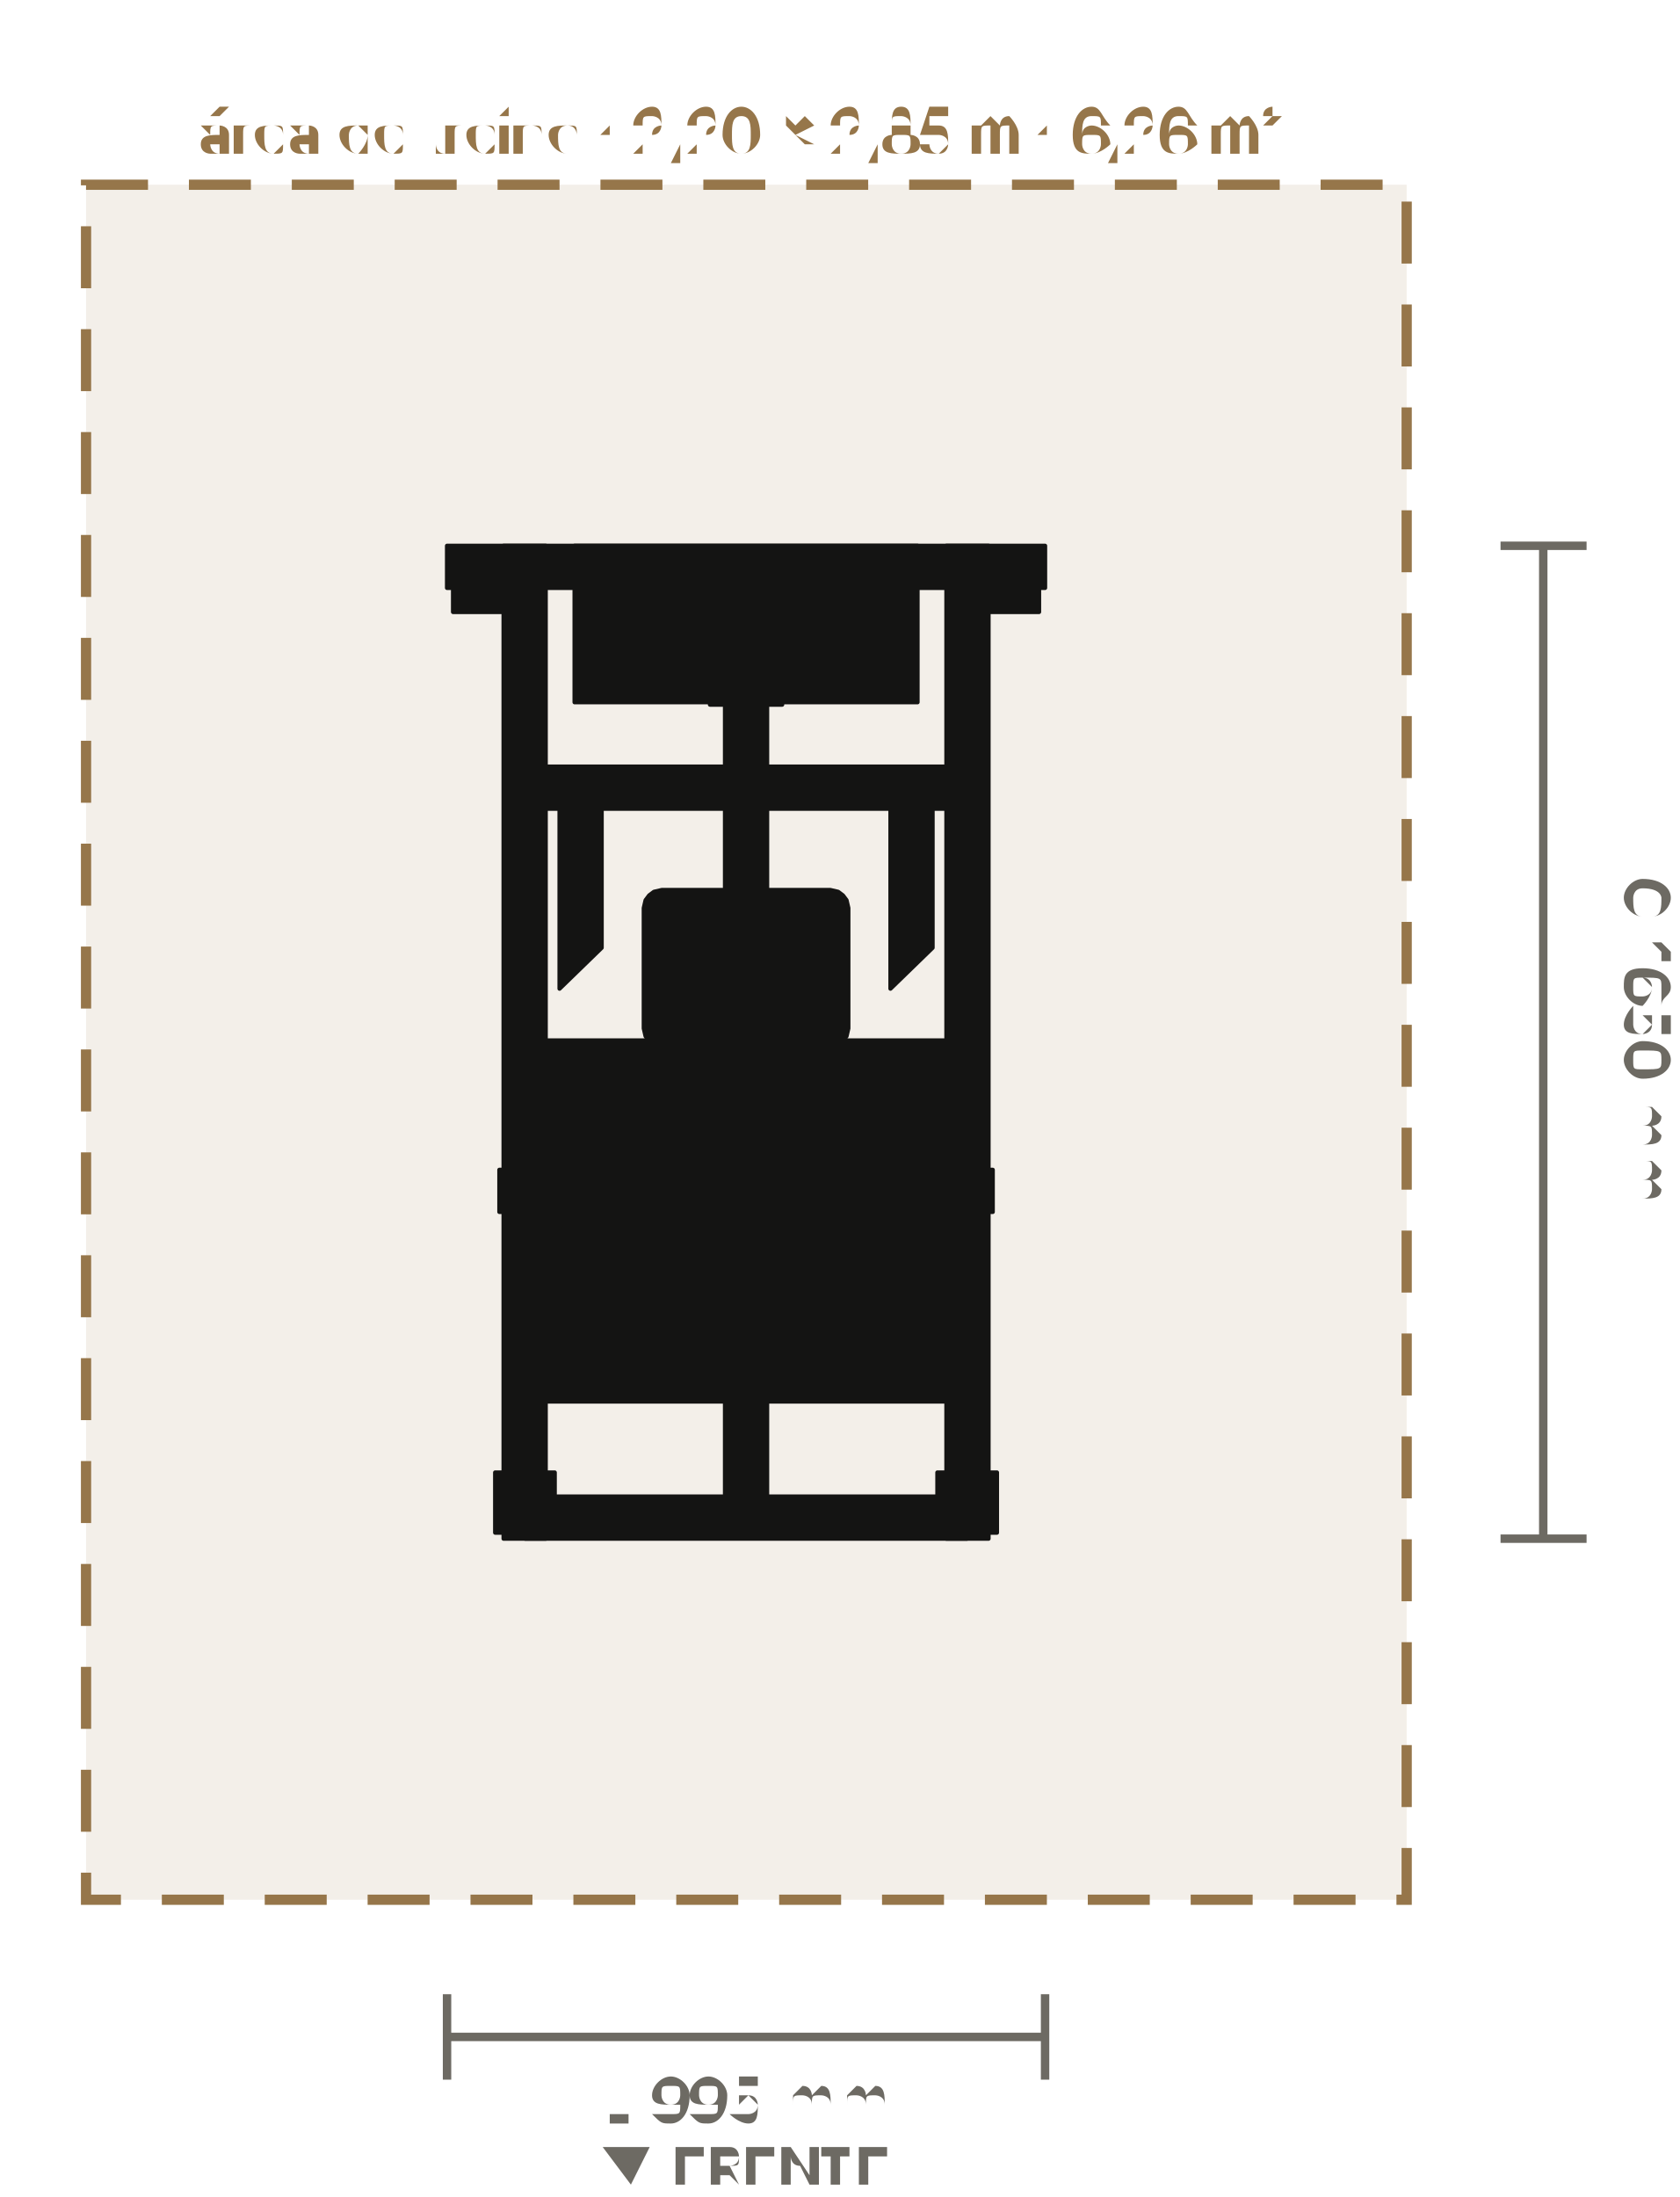
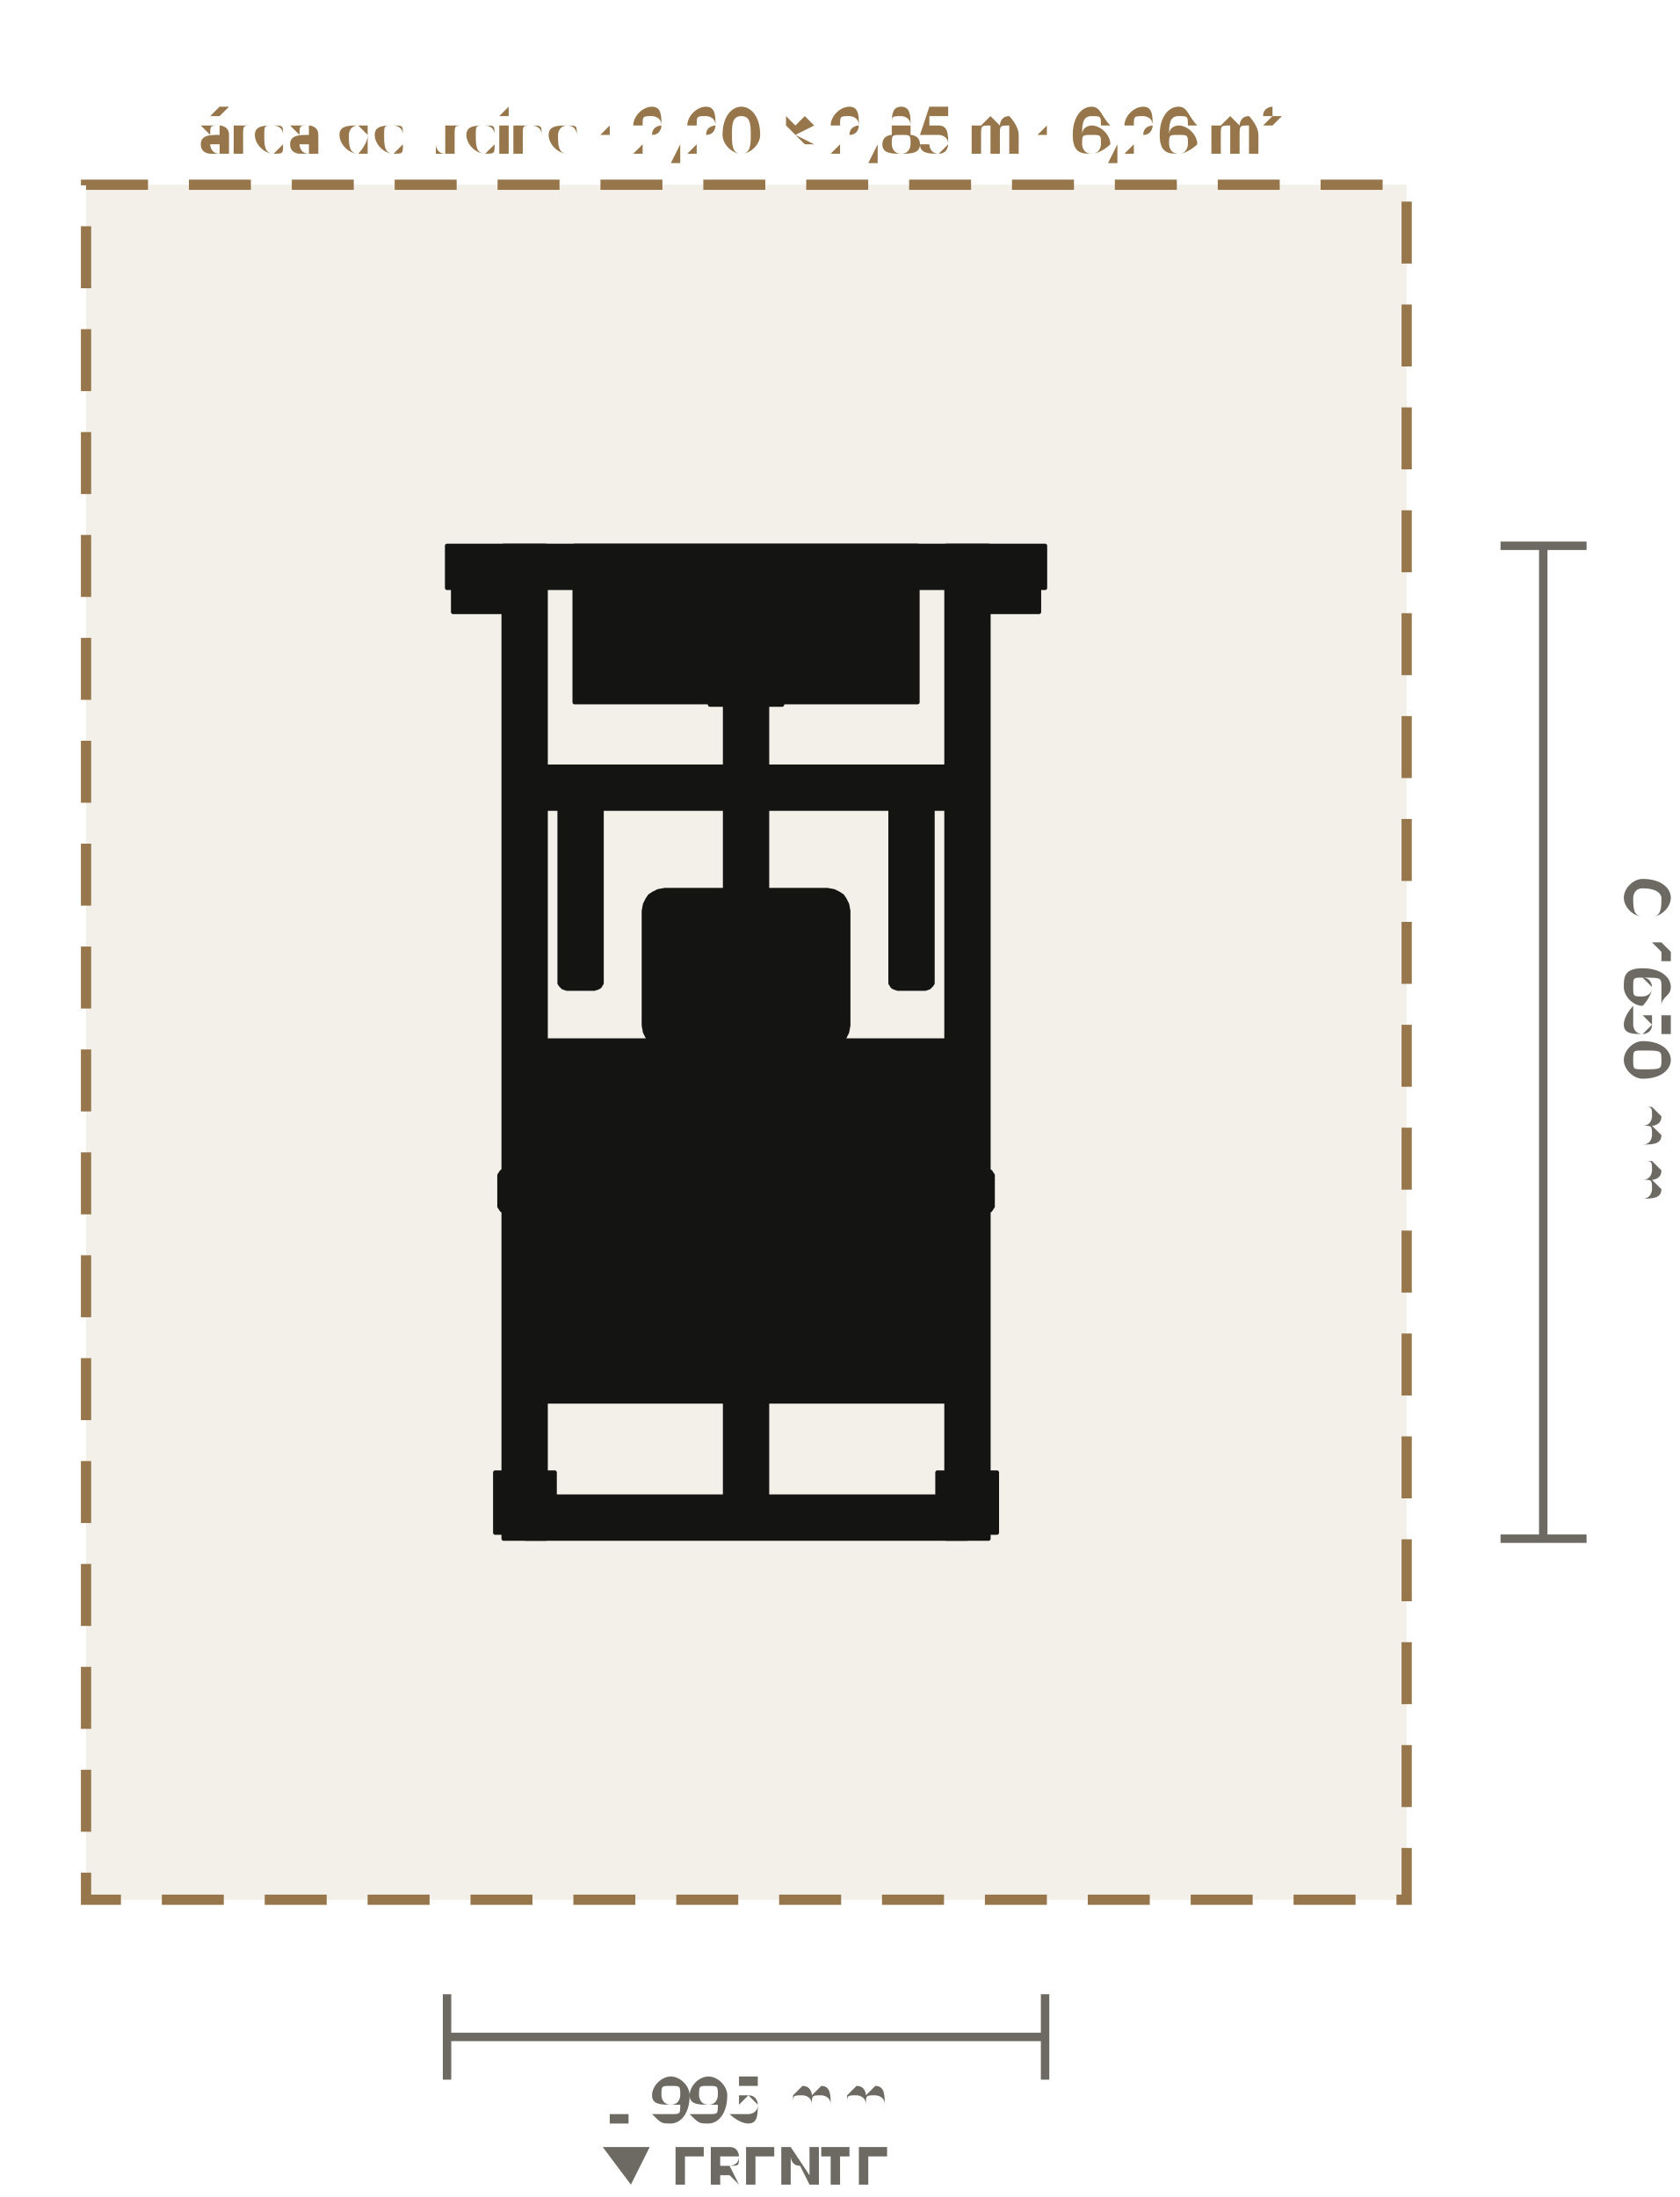
<svg xmlns="http://www.w3.org/2000/svg" viewBox="-1.24 -1.732 2.791 3.651" role="img" aria-label="Planta do Quadril e Glúteos Máquina (LD-B011): 995 × 1650 mm, com 60 cm de área de treino em volta" data-equipment="LD-B011" data-unit="m">
  <rect class="eq-zone" x="-1.097" y="-1.425" width="2.195" height="2.85" style="fill:#96764a;fill-opacity:.12;stroke:#96764a;stroke-width:0.017;stroke-dasharray:0.103 0.068" />
  <text class="eq-zone-label" x="0" y="-1.476" style="font-family:Barlow,Inter,Arial,sans-serif;font-size:0.098px;fill:#96764a;text-anchor:middle">área de treino · 2,20 × 2,85 m · 6,26 m²</text>
  <g class="eq-parts">
    <polygon class="eq-part" points="-0.403,-0.825 -0.333,-0.825 -0.333,0.825 -0.403,0.825" style="fill:#141413;stroke:#141413;stroke-width:0.007;stroke-linejoin:round" />
    <polygon class="eq-part" points="-0.487,-0.815 -0.388,-0.815 -0.388,-0.715 -0.487,-0.715" style="fill:#141413;stroke:#141413;stroke-width:0.007;stroke-linejoin:round" />
    <polygon class="eq-part" points="-0.417,0.715 -0.318,0.715 -0.318,0.815 -0.417,0.815" style="fill:#141413;stroke:#141413;stroke-width:0.007;stroke-linejoin:round" />
    <polygon class="eq-part" points="0.333,-0.825 0.403,-0.825 0.403,0.825 0.333,0.825" style="fill:#141413;stroke:#141413;stroke-width:0.007;stroke-linejoin:round" />
    <polygon class="eq-part" points="0.388,-0.815 0.487,-0.815 0.487,-0.715 0.388,-0.715" style="fill:#141413;stroke:#141413;stroke-width:0.007;stroke-linejoin:round" />
    <polygon class="eq-part" points="0.318,0.715 0.417,0.715 0.417,0.815 0.318,0.815" style="fill:#141413;stroke:#141413;stroke-width:0.007;stroke-linejoin:round" />
    <polygon class="eq-part" points="-0.497,-0.825 0.497,-0.825 0.497,-0.755 -0.497,-0.755" style="fill:#141413;stroke:#141413;stroke-width:0.007;stroke-linejoin:round" />
    <polygon class="eq-part" points="-0.367,0.755 0.367,0.755 0.367,0.825 -0.367,0.825" style="fill:#141413;stroke:#141413;stroke-width:0.007;stroke-linejoin:round" />
    <polygon class="eq-part" points="-0.035,-0.79 0.035,-0.79 0.035,0.79 -0.035,0.79" style="fill:#141413;stroke:#141413;stroke-width:0.007;stroke-linejoin:round" />
-     <polygon class="eq-part" points="-0.205,-0.735 -0.135,-0.735 -0.135,-0.665 -0.205,-0.665" style="fill:#141413;stroke:#141413;stroke-width:0.007;stroke-linejoin:round" />
-     <polygon class="eq-part" points="0.135,-0.735 0.205,-0.735 0.205,-0.665 0.135,-0.665" style="fill:#141413;stroke:#141413;stroke-width:0.007;stroke-linejoin:round" />
+     <polygon class="eq-part" points="-0.205,-0.723 -0.205,-0.726 -0.203,-0.729 -0.202,-0.732 -0.199,-0.733 -0.196,-0.735 -0.193,-0.735 -0.147,-0.735 -0.144,-0.735 -0.141,-0.733 -0.139,-0.732 -0.137,-0.729 -0.135,-0.726 -0.135,-0.723 -0.135,-0.677 -0.135,-0.674 -0.137,-0.671 -0.139,-0.668 -0.141,-0.667 -0.144,-0.665 -0.147,-0.665 -0.193,-0.665 -0.196,-0.665 -0.199,-0.667 -0.202,-0.668 -0.203,-0.671 -0.205,-0.674 -0.205,-0.677" style="fill:#141413;stroke:#141413;stroke-width:0.007;stroke-linejoin:round" />
+     <polygon class="eq-part" points="0.135,-0.723 0.135,-0.726 0.137,-0.729 0.139,-0.732 0.141,-0.733 0.144,-0.735 0.147,-0.735 0.193,-0.735 0.196,-0.735 0.199,-0.733 0.202,-0.732 0.203,-0.729 0.205,-0.726 0.205,-0.723 0.205,-0.677 0.205,-0.674 0.203,-0.671 0.202,-0.668 0.199,-0.667 0.196,-0.665 0.193,-0.665 0.147,-0.665 0.144,-0.665 0.141,-0.667 0.139,-0.668 0.137,-0.671 0.135,-0.674 0.135,-0.677" style="fill:#141413;stroke:#141413;stroke-width:0.007;stroke-linejoin:round" />
    <polygon class="eq-part" points="-0.285,-0.825 0.285,-0.825 0.285,-0.565 -0.285,-0.565" style="fill:#141413;stroke:#141413;stroke-width:0.007;stroke-linejoin:round" />
    <polygon class="eq-part" points="-0.06,-0.565 0.06,-0.565 0.06,-0.561 -0.06,-0.561" style="fill:#141413;stroke:#141413;stroke-width:0.007;stroke-linejoin:round" />
-     <polygon class="eq-part" points="-0.09,-0.7 -0.089,-0.704 -0.087,-0.707 -0.084,-0.709 -0.08,-0.71 -0.076,-0.709 -0.073,-0.707 -0.071,-0.704 -0.07,-0.7 -0.071,-0.696 -0.073,-0.693 -0.076,-0.691 -0.08,-0.69 -0.084,-0.691 -0.087,-0.693 -0.089,-0.696" style="fill:#141413;stroke:#141413;stroke-width:0.007;stroke-linejoin:round" />
-     <polygon class="eq-part" points="0.07,-0.7 0.071,-0.704 0.073,-0.707 0.076,-0.709 0.08,-0.71 0.084,-0.709 0.087,-0.707 0.089,-0.704 0.09,-0.7 0.089,-0.696 0.087,-0.693 0.084,-0.691 0.08,-0.69 0.076,-0.691 0.073,-0.693 0.071,-0.696" style="fill:#141413;stroke:#141413;stroke-width:0.007;stroke-linejoin:round" />
+     <polygon class="eq-part" points="-0.09,-0.7 -0.09,-0.703 -0.089,-0.705 -0.087,-0.707 -0.085,-0.709 -0.083,-0.71 -0.08,-0.71 -0.077,-0.71 -0.075,-0.709 -0.073,-0.707 -0.071,-0.705 -0.07,-0.703 -0.07,-0.7 -0.07,-0.697 -0.071,-0.695 -0.073,-0.693 -0.075,-0.691 -0.077,-0.69 -0.08,-0.69 -0.083,-0.69 -0.085,-0.691 -0.087,-0.693 -0.089,-0.695 -0.09,-0.697" style="fill:#141413;stroke:#141413;stroke-width:0.007;stroke-linejoin:round" />
+     <polygon class="eq-part" points="0.07,-0.7 0.07,-0.703 0.071,-0.705 0.073,-0.707 0.075,-0.709 0.077,-0.71 0.08,-0.71 0.083,-0.71 0.085,-0.709 0.087,-0.707 0.089,-0.705 0.09,-0.703 0.09,-0.7 0.09,-0.697 0.089,-0.695 0.087,-0.693 0.085,-0.691 0.083,-0.69 0.08,-0.69 0.077,-0.69 0.075,-0.691 0.073,-0.693 0.071,-0.695 0.07,-0.697" style="fill:#141413;stroke:#141413;stroke-width:0.007;stroke-linejoin:round" />
    <polygon class="eq-part" points="-0.13,-0.78 0.13,-0.78 0.13,-0.62 -0.13,-0.62" style="fill:#141413;stroke:#141413;stroke-width:0.007;stroke-linejoin:round" />
    <polygon class="eq-part" points="-0.13,-0.78 0.13,-0.78 0.13,-0.62 -0.13,-0.62" style="fill:#141413;stroke:#141413;stroke-width:0.007;stroke-linejoin:round" />
-     <polygon class="eq-part" points="-0.004,-0.7 -0.004,-0.702 -0.003,-0.703 -0.002,-0.704 0,-0.704 0.002,-0.704 0.003,-0.703 0.004,-0.702 0.004,-0.7 0.004,-0.699 0.003,-0.697 0.002,-0.696 0,-0.696 -0.002,-0.696 -0.003,-0.697 -0.004,-0.699" style="fill:#141413;stroke:#141413;stroke-width:0.007;stroke-linejoin:round" />
+     <polygon class="eq-part" points="-0.004,-0.7 -0.004,-0.701 -0.004,-0.702 -0.003,-0.703 -0.002,-0.704 -0.001,-0.704 0,-0.704 0.001,-0.704 0.002,-0.704 0.003,-0.703 0.004,-0.702 0.004,-0.701 0.004,-0.7 0.004,-0.699 0.004,-0.698 0.003,-0.697 0.002,-0.697 0.001,-0.696 0,-0.696 -0.001,-0.696 -0.002,-0.697 -0.003,-0.697 -0.004,-0.698 -0.004,-0.699" style="fill:#141413;stroke:#141413;stroke-width:0.007;stroke-linejoin:round" />
    <polygon class="eq-part" points="-0.12,-0.765 0.12,-0.765 0.12,-0.635 -0.12,-0.635" style="fill:#141413;stroke:#141413;stroke-width:0.007;stroke-linejoin:round" />
    <polygon class="eq-part" points="-0.12,-0.765 0.12,-0.765 0.12,-0.635 -0.12,-0.635" style="fill:#141413;stroke:#141413;stroke-width:0.007;stroke-linejoin:round" />
    <polygon class="eq-part" points="-0.12,-0.765 0.12,-0.765 0.12,-0.635 -0.12,-0.635" style="fill:#141413;stroke:#141413;stroke-width:0.007;stroke-linejoin:round" />
    <polygon class="eq-part" points="-0.12,-0.765 0.12,-0.765 0.12,-0.635 -0.12,-0.635" style="fill:#141413;stroke:#141413;stroke-width:0.007;stroke-linejoin:round" />
    <polygon class="eq-part" points="-0.12,-0.765 0.12,-0.765 0.12,-0.635 -0.12,-0.635" style="fill:#141413;stroke:#141413;stroke-width:0.007;stroke-linejoin:round" />
    <polygon class="eq-part" points="-0.12,-0.765 0.12,-0.765 0.12,-0.635 -0.12,-0.635" style="fill:#141413;stroke:#141413;stroke-width:0.007;stroke-linejoin:round" />
    <polygon class="eq-part" points="-0.12,-0.765 0.12,-0.765 0.12,-0.635 -0.12,-0.635" style="fill:#141413;stroke:#141413;stroke-width:0.007;stroke-linejoin:round" />
    <polygon class="eq-part" points="-0.12,-0.765 0.12,-0.765 0.12,-0.635 -0.12,-0.635" style="fill:#141413;stroke:#141413;stroke-width:0.007;stroke-linejoin:round" />
    <polygon class="eq-part" points="-0.12,-0.765 0.12,-0.765 0.12,-0.635 -0.12,-0.635" style="fill:#141413;stroke:#141413;stroke-width:0.007;stroke-linejoin:round" />
    <polygon class="eq-part" points="-0.12,-0.765 0.12,-0.765 0.12,-0.635 -0.12,-0.635" style="fill:#141413;stroke:#141413;stroke-width:0.007;stroke-linejoin:round" />
    <polygon class="eq-part" points="-0.12,-0.765 0.12,-0.765 0.12,-0.635 -0.12,-0.635" style="fill:#141413;stroke:#141413;stroke-width:0.007;stroke-linejoin:round" />
    <polygon class="eq-part" points="-0.12,-0.765 0.12,-0.765 0.12,-0.635 -0.12,-0.635" style="fill:#141413;stroke:#141413;stroke-width:0.007;stroke-linejoin:round" />
    <polygon class="eq-part" points="-0.12,-0.765 0.12,-0.765 0.12,-0.635 -0.12,-0.635" style="fill:#141413;stroke:#141413;stroke-width:0.007;stroke-linejoin:round" />
    <polygon class="eq-part" points="-0.12,-0.765 0.12,-0.765 0.12,-0.635 -0.12,-0.635" style="fill:#141413;stroke:#141413;stroke-width:0.007;stroke-linejoin:round" />
    <polygon class="eq-part" points="-0.12,-0.765 0.12,-0.765 0.12,-0.635 -0.12,-0.635" style="fill:#141413;stroke:#141413;stroke-width:0.007;stroke-linejoin:round" />
-     <polygon class="eq-part" points="-0.006,-0.7 -0.005,-0.702 -0.004,-0.704 -0.002,-0.706 0,-0.706 0.002,-0.706 0.004,-0.704 0.005,-0.702 0.006,-0.7 0.005,-0.698 0.004,-0.696 0.002,-0.695 0,-0.694 -0.002,-0.695 -0.004,-0.696 -0.005,-0.698" style="fill:#141413;stroke:#141413;stroke-width:0.007;stroke-linejoin:round" />
+     <polygon class="eq-part" points="-0.006,-0.7 -0.006,-0.702 -0.005,-0.703 -0.004,-0.704 -0.003,-0.705 -0.002,-0.706 0,-0.706 0.002,-0.706 0.003,-0.705 0.004,-0.704 0.005,-0.703 0.006,-0.702 0.006,-0.7 0.006,-0.698 0.005,-0.697 0.004,-0.696 0.003,-0.695 0.002,-0.694 0,-0.694 -0.002,-0.694 -0.003,-0.695 -0.004,-0.696 -0.005,-0.697 -0.006,-0.698" style="fill:#141413;stroke:#141413;stroke-width:0.007;stroke-linejoin:round" />
    <polygon class="eq-part" points="-0.006,-0.655 0.006,-0.655 0.006,-0.585 -0.006,-0.585" style="fill:#141413;stroke:#141413;stroke-width:0.007;stroke-linejoin:round" />
    <polygon class="eq-part" points="-0.008,-0.665 -0.008,-0.735 -0.006,-0.743 0,-0.745 0.006,-0.743 0.008,-0.737 0.008,-0.735 0.008,-0.665 0.006,-0.657 0,-0.655 -0.006,-0.657 -0.008,-0.663" style="fill:#141413;stroke:#141413;stroke-width:0.007;stroke-linejoin:round" />
-     <polygon class="eq-part" points="-0.015,-0.706 0.015,-0.715 0.015,-0.694 -0.015,-0.685" style="fill:#141413;stroke:#141413;stroke-width:0.007;stroke-linejoin:round" />
+     <polygon class="eq-part" points="-0.015,-0.708 0.015,-0.715 0.015,-0.693 -0.015,-0.685" style="fill:#141413;stroke:#141413;stroke-width:0.007;stroke-linejoin:round" />
    <polygon class="eq-part" points="-0.15,-0.786 0.15,-0.786 0.15,-0.774 -0.15,-0.774" style="fill:#141413;stroke:#141413;stroke-width:0.007;stroke-linejoin:round" />
    <polygon class="eq-part" points="-0.36,0.597 -0.36,-0.003 0.36,-0.003 0.36,0.597" style="fill:#141413;stroke:#141413;stroke-width:0.007;stroke-linejoin:round" />
-     <polygon class="eq-part" points="-0.04,0.284 -0.04,0.21 0.04,0.207 0.04,0.21 0.04,0.284 -0.04,0.287" style="fill:#141413;stroke:#141413;stroke-width:0.007;stroke-linejoin:round" />
-     <polygon class="eq-part" points="-0.33,0.327 -0.33,0.277 -0.27,0.217 -0.27,0.267" style="fill:#141413;stroke:#141413;stroke-width:0.007;stroke-linejoin:round" />
-     <polygon class="eq-part" points="0.27,0.327 0.27,0.277 0.33,0.217 0.33,0.267" style="fill:#141413;stroke:#141413;stroke-width:0.007;stroke-linejoin:round" />
+     <polygon class="eq-part" points="-0.04,0.282 -0.04,0.212 0.04,0.207 0.04,0.212 0.04,0.282 -0.04,0.287" style="fill:#141413;stroke:#141413;stroke-width:0.007;stroke-linejoin:round" />
+     <polygon class="eq-part" points="-0.33,0.229 -0.33,0.226 -0.328,0.223 -0.327,0.221 -0.324,0.219 -0.321,0.217 -0.318,0.217 -0.282,0.217 -0.279,0.217 -0.276,0.219 -0.274,0.221 -0.272,0.223 -0.27,0.226 -0.27,0.229 -0.27,0.315 -0.27,0.318 -0.272,0.321 -0.274,0.323 -0.276,0.325 -0.279,0.327 -0.282,0.327 -0.318,0.327 -0.321,0.327 -0.324,0.325 -0.327,0.323 -0.328,0.321 -0.33,0.318 -0.33,0.315" style="fill:#141413;stroke:#141413;stroke-width:0.007;stroke-linejoin:round" />
+     <polygon class="eq-part" points="0.27,0.229 0.27,0.226 0.272,0.223 0.274,0.221 0.276,0.219 0.279,0.217 0.282,0.217 0.318,0.217 0.321,0.217 0.324,0.219 0.327,0.221 0.328,0.223 0.33,0.226 0.33,0.229 0.33,0.315 0.33,0.318 0.328,0.321 0.327,0.323 0.324,0.325 0.321,0.327 0.318,0.327 0.282,0.327 0.279,0.327 0.276,0.325 0.274,0.323 0.272,0.321 0.27,0.318 0.27,0.315" style="fill:#141413;stroke:#141413;stroke-width:0.007;stroke-linejoin:round" />
    <polygon class="eq-part" points="-0.3,0.225 0.3,0.225 0.3,0.27 -0.3,0.27" style="fill:#141413;stroke:#141413;stroke-width:0.007;stroke-linejoin:round" />
    <polygon class="eq-part" points="-0.3,0.267 0.3,0.267 0.3,0.327 -0.3,0.327" style="fill:#141413;stroke:#141413;stroke-width:0.007;stroke-linejoin:round" />
    <polygon class="eq-part" points="-0.18,0.437 -0.18,0.157 0.18,0.157 0.18,0.437" style="fill:#141413;stroke:#141413;stroke-width:0.007;stroke-linejoin:round" />
-     <polygon class="eq-part" points="-0.41,0.282 -0.41,0.212 -0.34,0.212 -0.34,0.282" style="fill:#141413;stroke:#141413;stroke-width:0.007;stroke-linejoin:round" />
-     <polygon class="eq-part" points="0.34,0.282 0.34,0.212 0.41,0.212 0.41,0.282" style="fill:#141413;stroke:#141413;stroke-width:0.007;stroke-linejoin:round" />
+     <polygon class="eq-part" points="-0.41,0.224 -0.41,0.221 -0.408,0.218 -0.406,0.215 -0.404,0.214 -0.401,0.212 -0.398,0.212 -0.352,0.212 -0.349,0.212 -0.346,0.214 -0.344,0.215 -0.342,0.218 -0.34,0.221 -0.34,0.224 -0.34,0.27 -0.34,0.273 -0.342,0.276 -0.344,0.279 -0.346,0.28 -0.349,0.282 -0.352,0.282 -0.398,0.282 -0.401,0.282 -0.404,0.28 -0.406,0.279 -0.408,0.276 -0.41,0.273 -0.41,0.27" style="fill:#141413;stroke:#141413;stroke-width:0.007;stroke-linejoin:round" />
+     <polygon class="eq-part" points="0.34,0.224 0.34,0.221 0.342,0.218 0.344,0.215 0.346,0.214 0.349,0.212 0.352,0.212 0.398,0.212 0.401,0.212 0.404,0.214 0.406,0.215 0.408,0.218 0.41,0.221 0.41,0.224 0.41,0.27 0.41,0.273 0.408,0.276 0.406,0.279 0.404,0.28 0.401,0.282 0.398,0.282 0.352,0.282 0.349,0.282 0.346,0.28 0.344,0.279 0.342,0.276 0.34,0.273 0.34,0.27" style="fill:#141413;stroke:#141413;stroke-width:0.007;stroke-linejoin:round" />
    <polygon class="eq-part" points="-0.375,0.212 0.375,0.212 0.375,0.282 -0.375,0.282" style="fill:#141413;stroke:#141413;stroke-width:0.007;stroke-linejoin:round" />
-     <polygon class="eq-part" points="-0.17,-0.223 -0.167,-0.236 -0.161,-0.244 -0.153,-0.25 -0.14,-0.253 0.14,-0.253 0.153,-0.25 0.161,-0.244 0.167,-0.236 0.17,-0.223 0.17,-0.023 0.167,-0.01 0.161,-0.002 0.153,0.004 0.14,0.007 -0.14,0.007 -0.153,0.004 -0.161,-0.002 -0.167,-0.01 -0.17,-0.023" style="fill:#141413;stroke:#141413;stroke-width:0.007;stroke-linejoin:round" />
-     <polygon class="eq-part" points="-0.31,-0.157 -0.31,-0.389 -0.24,-0.457 -0.24,-0.389 -0.24,-0.157 -0.31,-0.089" style="fill:#141413;stroke:#141413;stroke-width:0.007;stroke-linejoin:round" />
-     <polygon class="eq-part" points="0.24,-0.157 0.24,-0.389 0.31,-0.457 0.31,-0.389 0.31,-0.157 0.24,-0.089" style="fill:#141413;stroke:#141413;stroke-width:0.007;stroke-linejoin:round" />
+     <polygon class="eq-part" points="-0.17,-0.218 -0.168,-0.229 -0.164,-0.237 -0.16,-0.243 -0.154,-0.247 -0.146,-0.251 -0.135,-0.253 0.135,-0.253 0.146,-0.251 0.154,-0.247 0.16,-0.243 0.164,-0.237 0.168,-0.229 0.17,-0.218 0.17,-0.028 0.168,-0.017 0.164,-0.009 0.16,-0.003 0.154,0.001 0.146,0.005 0.135,0.007 -0.135,0.007 -0.146,0.005 -0.154,0.001 -0.16,-0.003 -0.164,-0.009 -0.168,-0.017 -0.17,-0.028" style="fill:#141413;stroke:#141413;stroke-width:0.007;stroke-linejoin:round" />
+     <polygon class="eq-part" points="-0.31,-0.445 -0.31,-0.448 -0.308,-0.451 -0.306,-0.453 -0.304,-0.455 -0.301,-0.456 -0.298,-0.457 -0.252,-0.457 -0.249,-0.456 -0.246,-0.455 -0.243,-0.453 -0.242,-0.451 -0.24,-0.448 -0.24,-0.445 -0.24,-0.401 -0.24,-0.145 -0.24,-0.098 -0.242,-0.095 -0.243,-0.093 -0.246,-0.091 -0.249,-0.09 -0.252,-0.089 -0.298,-0.089 -0.301,-0.09 -0.304,-0.091 -0.306,-0.093 -0.308,-0.095 -0.31,-0.098 -0.31,-0.101" style="fill:#141413;stroke:#141413;stroke-width:0.007;stroke-linejoin:round" />
+     <polygon class="eq-part" points="0.24,-0.145 0.24,-0.401 0.24,-0.448 0.242,-0.451 0.243,-0.453 0.246,-0.455 0.249,-0.456 0.252,-0.457 0.298,-0.457 0.301,-0.456 0.304,-0.455 0.306,-0.453 0.308,-0.451 0.31,-0.448 0.31,-0.445 0.31,-0.101 0.31,-0.098 0.308,-0.095 0.306,-0.093 0.304,-0.091 0.301,-0.09 0.298,-0.089 0.252,-0.089 0.249,-0.09 0.246,-0.091 0.243,-0.093 0.242,-0.095 0.24,-0.098 0.24,-0.101" style="fill:#141413;stroke:#141413;stroke-width:0.007;stroke-linejoin:round" />
    <polygon class="eq-part" points="-0.367,-0.458 0.367,-0.458 0.367,-0.388 -0.367,-0.388" style="fill:#141413;stroke:#141413;stroke-width:0.007;stroke-linejoin:round" />
  </g>
  <line class="eq-dim" x1="-0.497" y1="1.653" x2="0.497" y2="1.653" style="stroke:#6d6a63;stroke-width:0.014" />
  <line class="eq-dim" x1="-0.497" y1="1.582" x2="-0.497" y2="1.724" style="stroke:#6d6a63;stroke-width:0.014" />
  <line class="eq-dim" x1="0.497" y1="1.582" x2="0.497" y2="1.724" style="stroke:#6d6a63;stroke-width:0.014" />
  <text class="eq-text" x="0" y="1.797" style="font-family:Barlow,Inter,Arial,sans-serif;font-size:0.103px;fill:#6d6a63;text-anchor:middle">L 995 mm</text>
  <line class="eq-dim" x1="1.325" y1="-0.825" x2="1.325" y2="0.825" style="stroke:#6d6a63;stroke-width:0.014" />
  <line class="eq-dim" x1="1.254" y1="-0.825" x2="1.397" y2="-0.825" style="stroke:#6d6a63;stroke-width:0.014" />
  <line class="eq-dim" x1="1.254" y1="0.825" x2="1.397" y2="0.825" style="stroke:#6d6a63;stroke-width:0.014" />
  <text class="eq-text" x="1.459" y="0" transform="rotate(90 1.4589 0)" style="font-family:Barlow,Inter,Arial,sans-serif;font-size:0.103px;fill:#6d6a63;text-anchor:middle">C 1650 mm</text>
  <text class="eq-text" x="0" y="1.899" style="font-family:Barlow,Inter,Arial,sans-serif;font-size:0.103px;fill:#6d6a63;text-anchor:middle;font-size:0.082px;letter-spacing:.1em">▼ FRENTE</text>
</svg>
